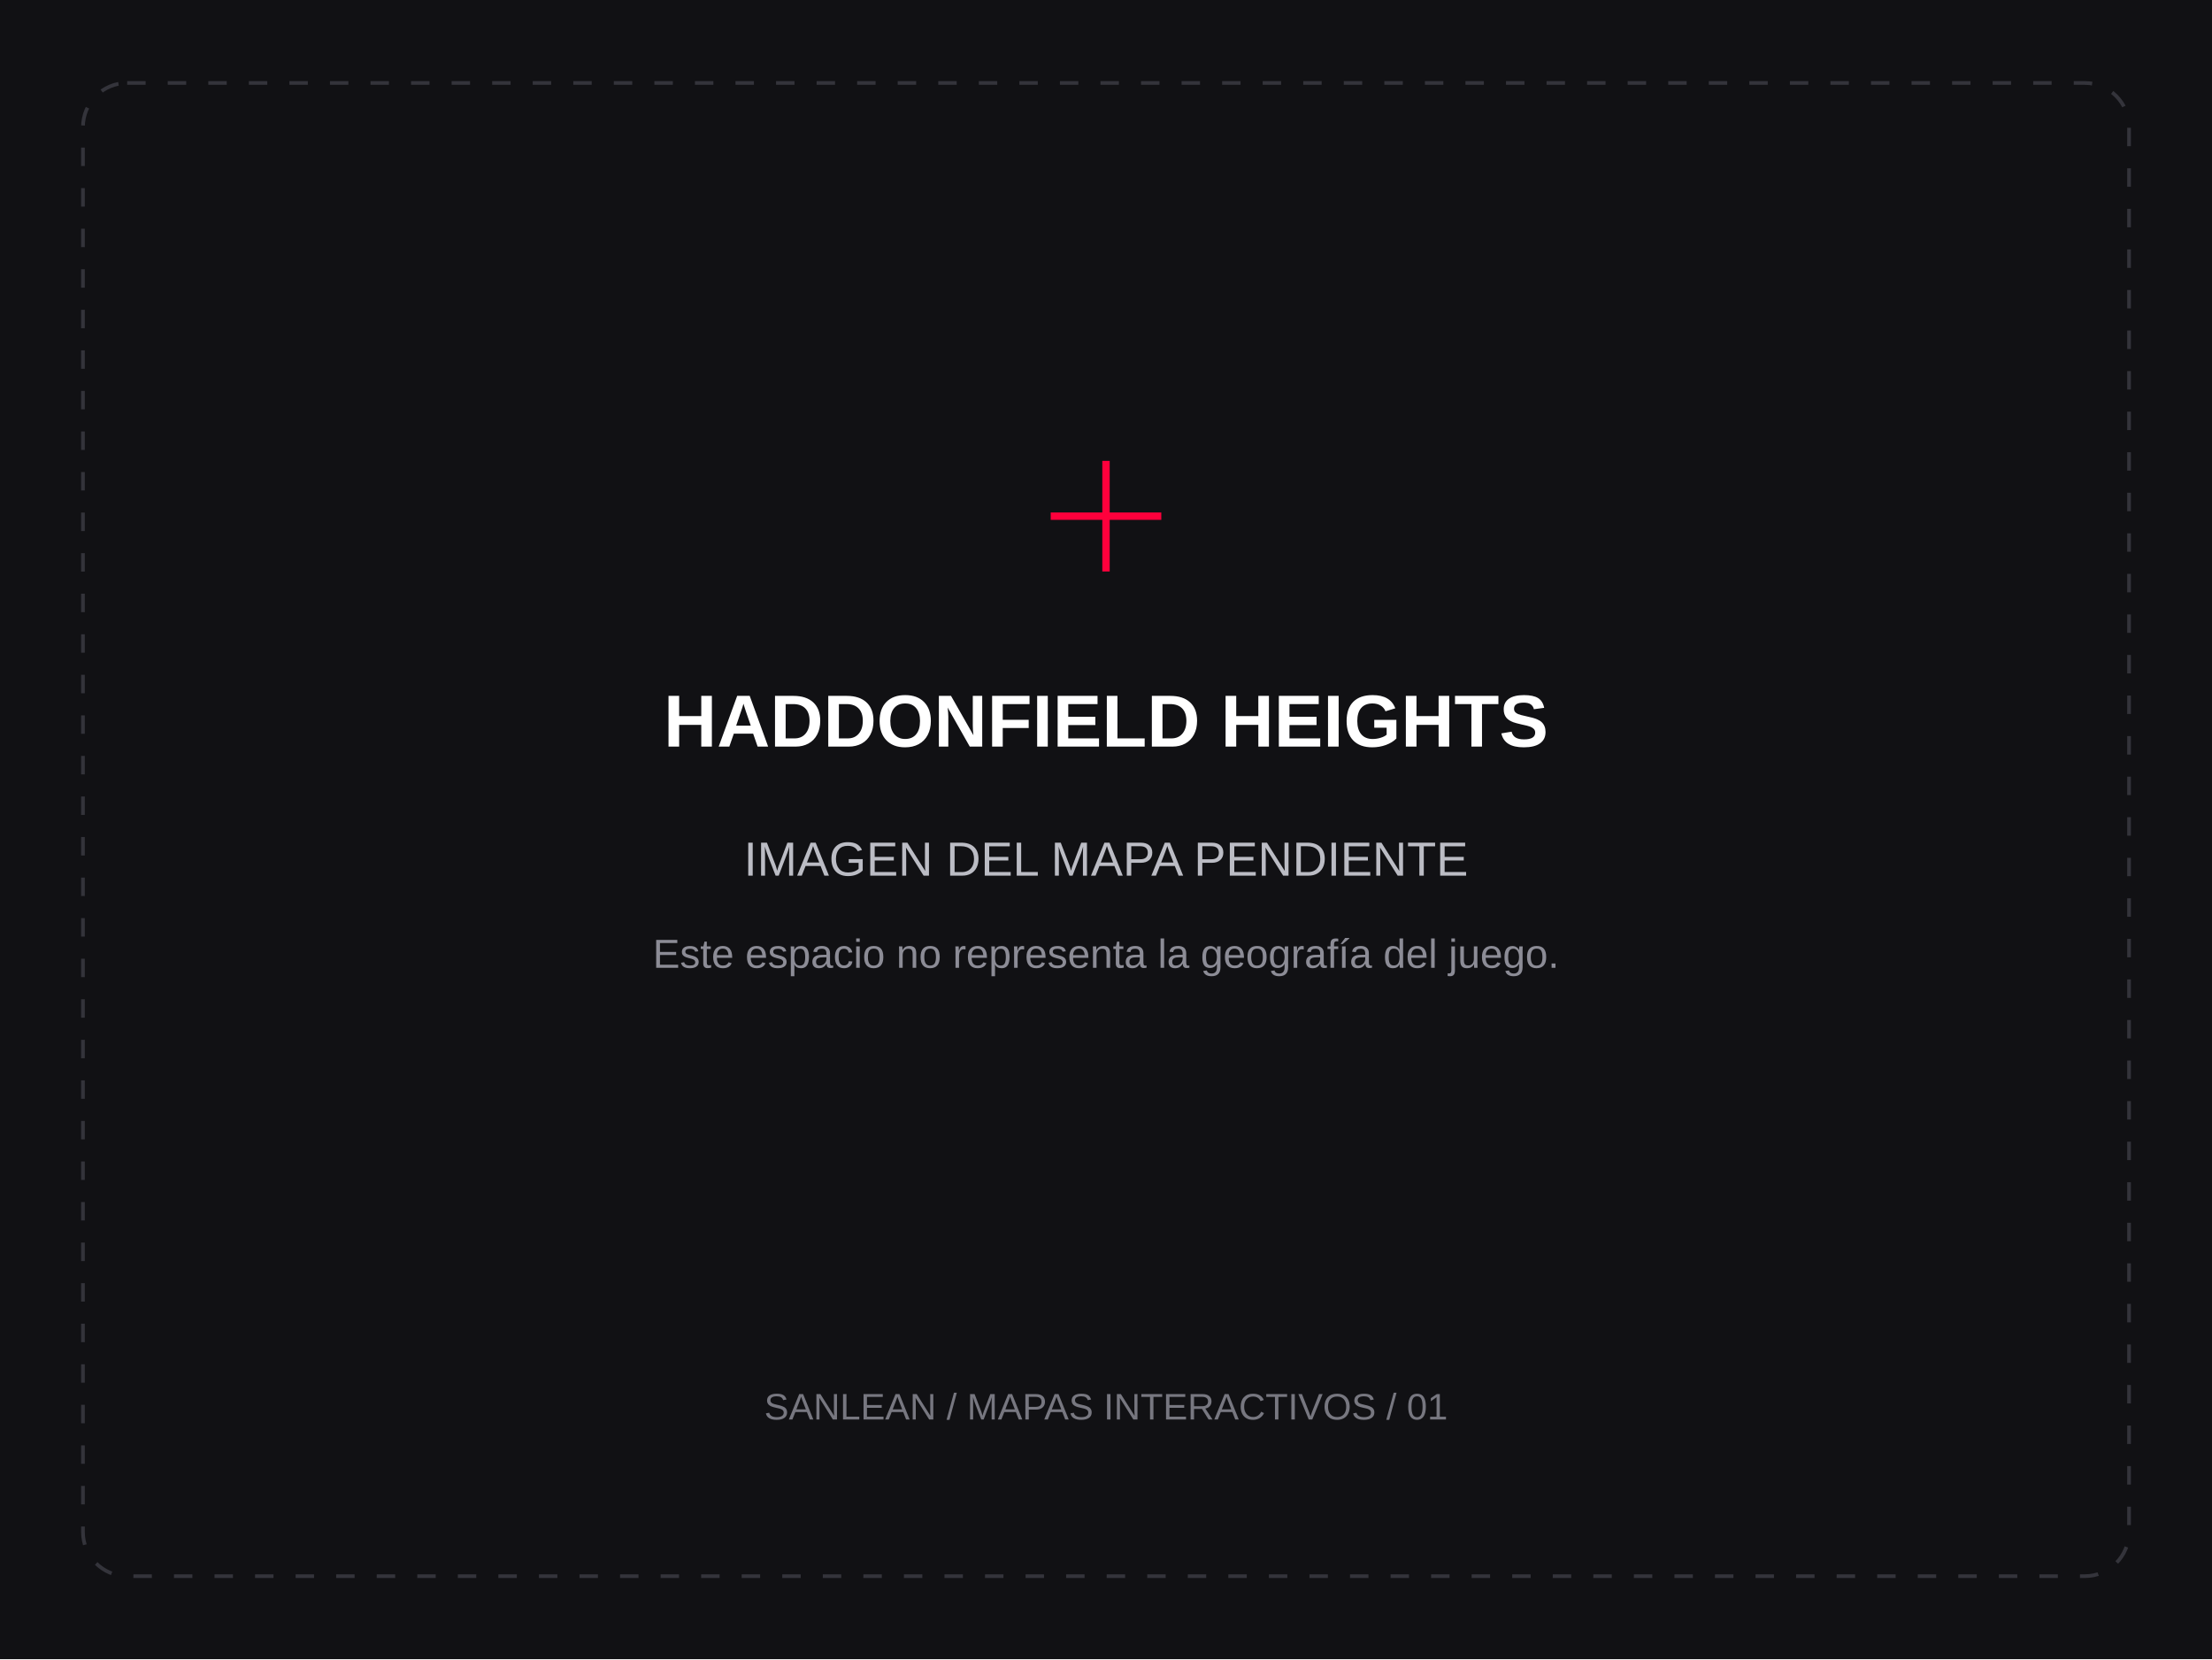
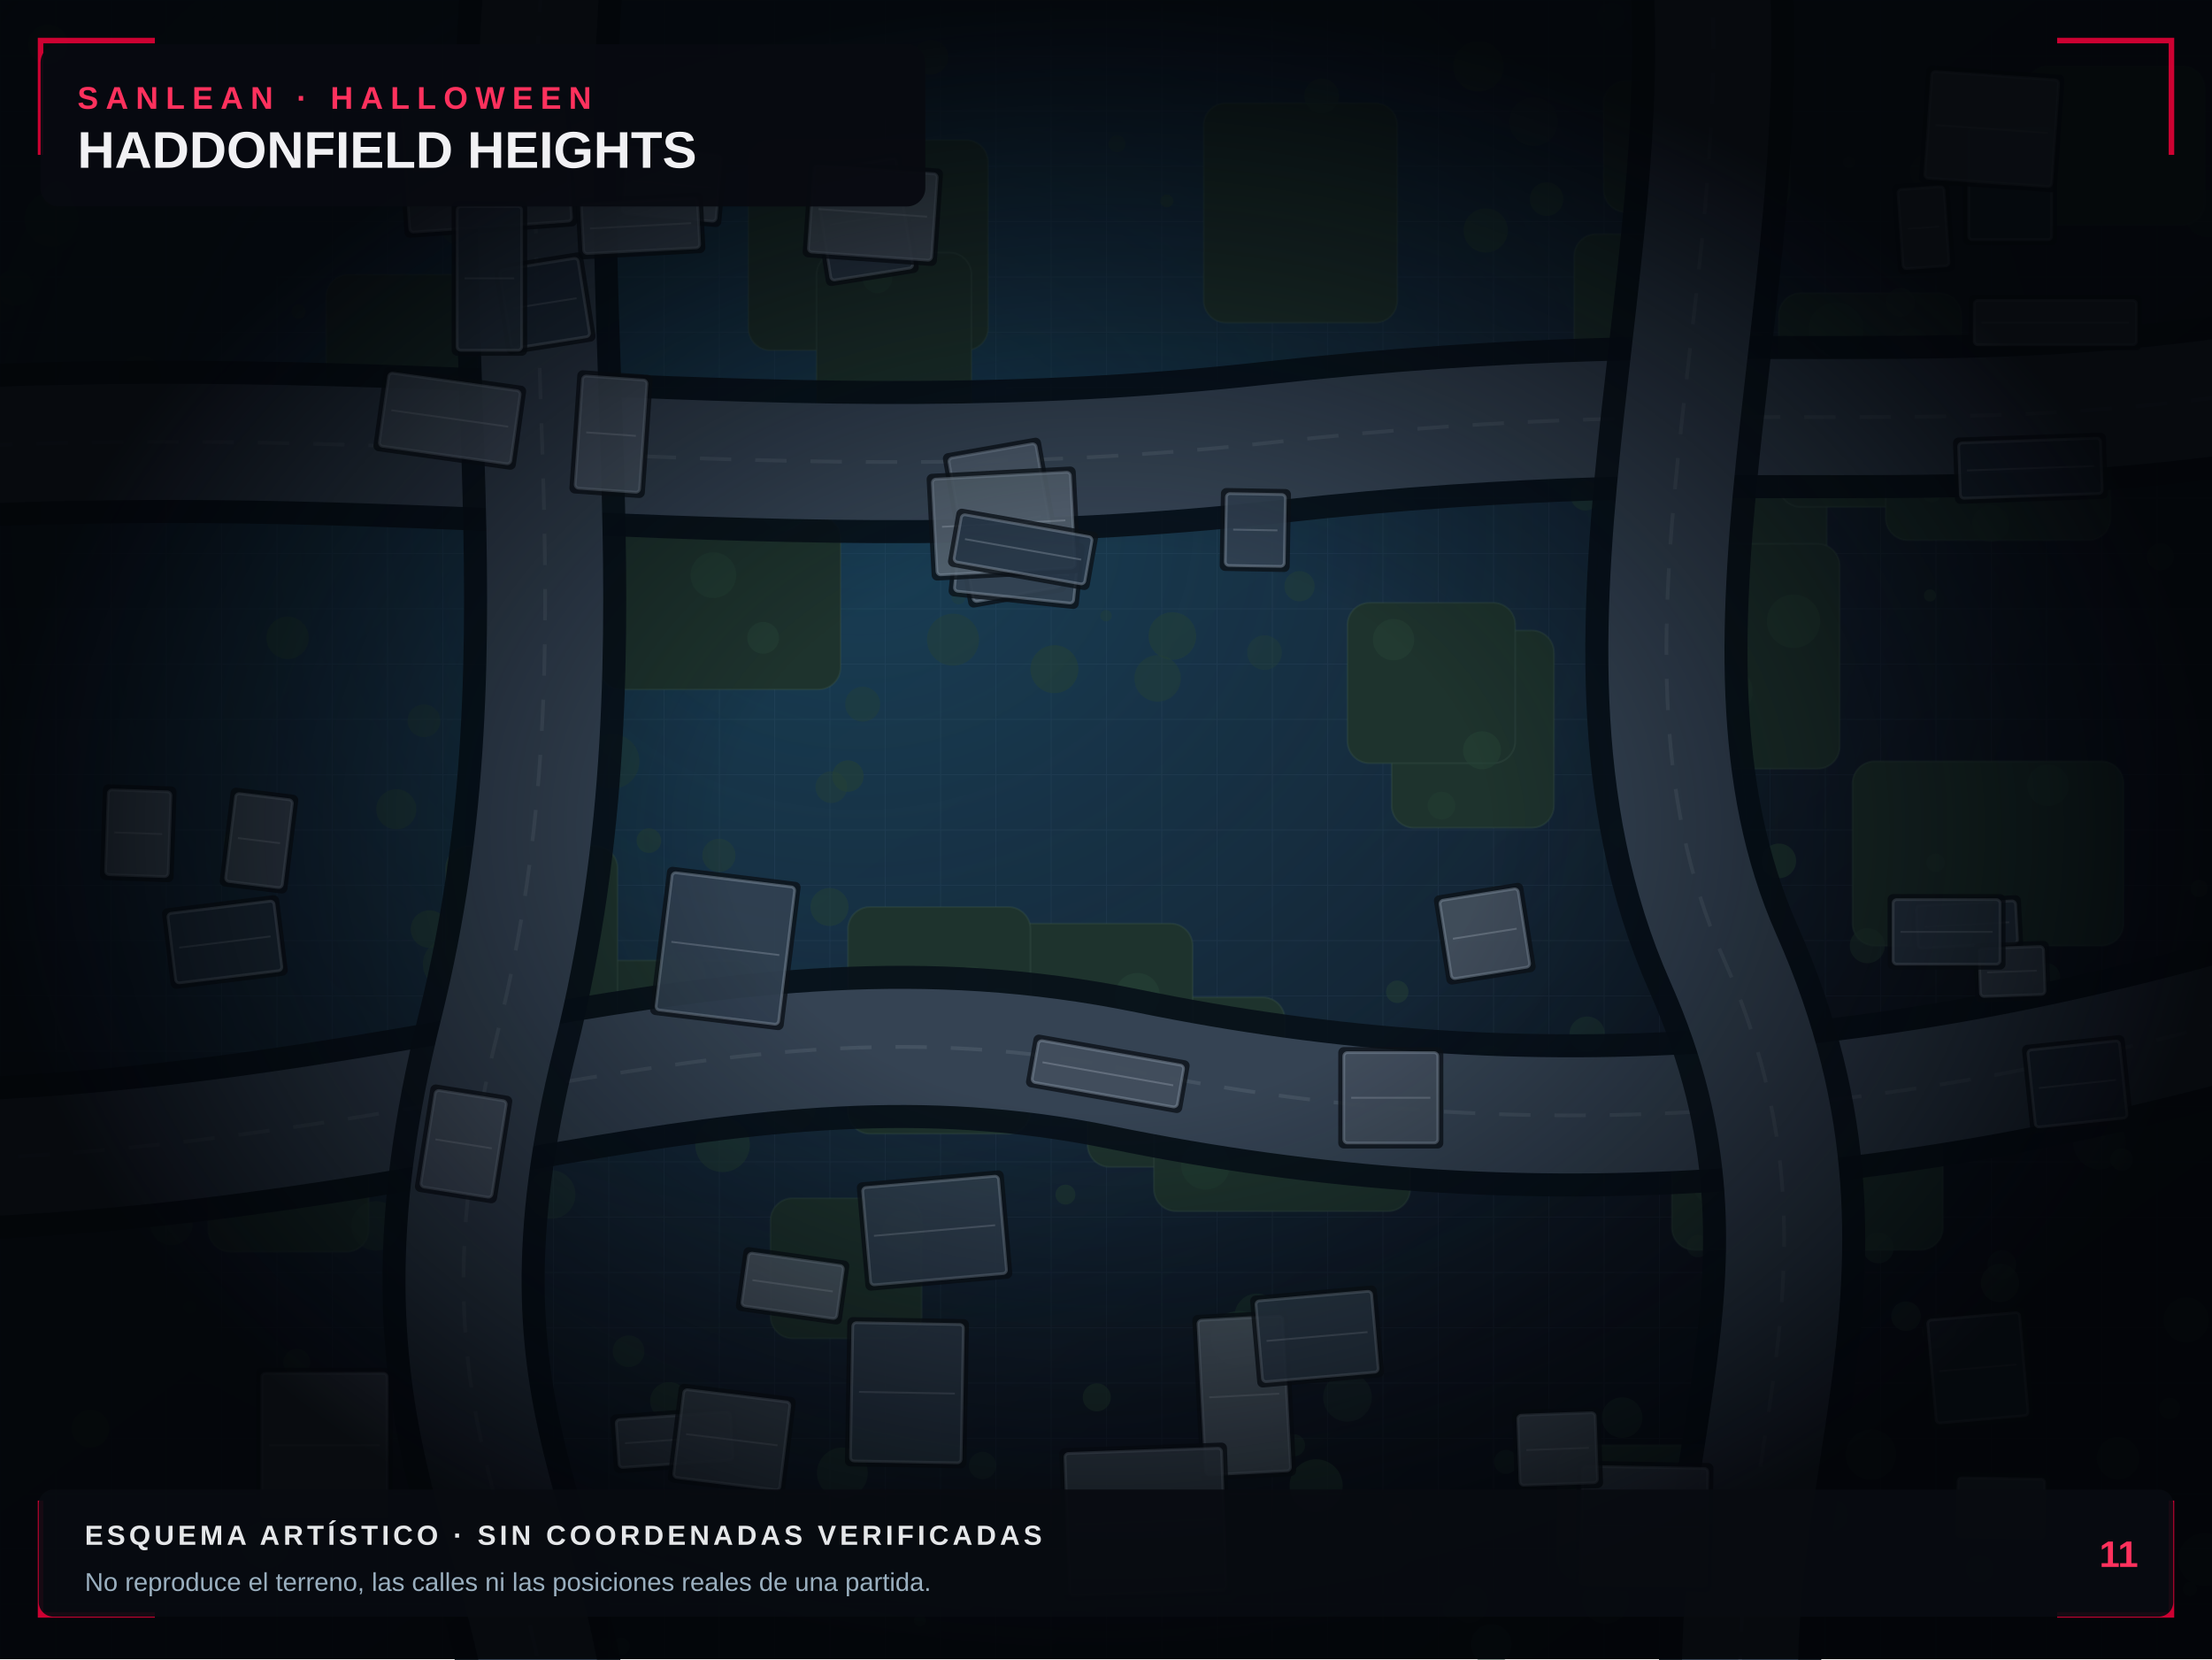
- <svg xmlns="http://www.w3.org/2000/svg" width="1200" height="900" viewBox="0 0 1200 900" role="img" aria-label="Haddonfield Heights: imagen de mapa pendiente">
-   <rect width="1200" height="900" fill="#111114" />
-   <rect x="45" y="45" width="1110" height="810" rx="24" fill="none" stroke="#34343b" stroke-width="2" stroke-dasharray="10 12" />
-   <path d="M570 280h60m-30-30v60" stroke="#ff003c" stroke-width="4" />
-   <text x="600" y="405" text-anchor="middle" fill="#fff" font-family="Arial,sans-serif" font-size="40" font-weight="700">HADDONFIELD HEIGHTS</text>
-   <text x="600" y="475" text-anchor="middle" fill="#bbbcc4" font-family="Arial,sans-serif" font-size="26">IMAGEN DEL MAPA PENDIENTE</text>
-   <text x="600" y="525" text-anchor="middle" fill="#8c8c96" font-family="Arial,sans-serif" font-size="22">Este espacio no representa la geografía del juego.</text>
-   <text x="600" y="770" text-anchor="middle" fill="#777780" font-family="Arial,sans-serif" font-size="20">SANLEAN / MAPAS INTERACTIVOS / 01</text>
+ <svg xmlns="http://www.w3.org/2000/svg" width="1200" height="900" viewBox="0 0 1200 900" role="img" aria-label="HADDONFIELD HEIGHTS: interpretación visual no geográfica, realizada por SanLean">
+   <defs>
+     <linearGradient id="night" x1="0" y1="0" x2="1" y2="1">
+       <stop stop-color="#101e2c" />
+       <stop offset=".55" stop-color="#121b28" />
+       <stop offset="1" stop-color="#070b13" />
+     </linearGradient>
+     <radialGradient id="glow">
+       <stop stop-color="#236c90" stop-opacity=".42" />
+       <stop offset="1" stop-color="#236c90" stop-opacity="0" />
+     </radialGradient>
+     <radialGradient id="vignette">
+       <stop offset=".34" stop-color="#01050a" stop-opacity="0" />
+       <stop offset="1" stop-color="#020408" stop-opacity=".91" />
+     </radialGradient>
+     <pattern id="lines" width="30" height="30" patternUnits="userSpaceOnUse">
+       <path d="M30 0H0V30" fill="none" stroke="#87a6ce" stroke-opacity=".065" stroke-width="1" />
+     </pattern>
+     <pattern id="crops" width="20" height="20" patternUnits="userSpaceOnUse">
+       <path d="M5 0V20M12 0V20" stroke="#7f875d" stroke-opacity=".28" stroke-width="2" />
+     </pattern>
+   </defs>
+   <rect width="1200" height="900" fill="url(#night)" />
+   <ellipse cx="467" cy="282" rx="650" ry="570" fill="url(#glow)" />
+   <rect width="1200" height="900" fill="url(#lines)" />
+   <rect x="406" y="76" width="130" height="114" rx="12" fill="#1e332d" stroke="#385149" stroke-opacity=".35" />
+   <rect x="113" y="603" width="87" height="76" rx="12" fill="#1e332d" stroke="#385149" stroke-opacity=".35" />
+   <rect x="886" y="236" width="105" height="85" rx="12" fill="#1e332d" stroke="#385149" stroke-opacity=".35" />
+   <rect x="590" y="541" width="107" height="92" rx="12" fill="#1e332d" stroke="#385149" stroke-opacity=".35" />
+   <rect x="755" y="342" width="88" height="107" rx="12" fill="#1e332d" stroke="#385149" stroke-opacity=".35" />
+   <rect x="870" y="44" width="101" height="71" rx="12" fill="#1e332d" stroke="#385149" stroke-opacity=".35" />
+   <rect x="653" y="56" width="105" height="119" rx="12" fill="#1e332d" stroke="#385149" stroke-opacity=".35" />
+   <rect x="907" y="612" width="147" height="66" rx="12" fill="#1e332d" stroke="#385149" stroke-opacity=".35" />
+   <rect x="418" y="650" width="82" height="76" rx="12" fill="#1e332d" stroke="#385149" stroke-opacity=".35" />
+   <rect x="965" y="159" width="99" height="116" rx="12" fill="#1e332d" stroke="#385149" stroke-opacity=".35" />
+   <rect x="845" y="784" width="130" height="73" rx="12" fill="#1e332d" stroke="#385149" stroke-opacity=".35" />
+   <rect x="528" y="501" width="119" height="88" rx="12" fill="#1e332d" stroke="#385149" stroke-opacity=".35" />
+   <rect x="299" y="521" width="111" height="66" rx="12" fill="#1e332d" stroke="#385149" stroke-opacity=".35" />
+   <rect x="854" y="127" width="82" height="105" rx="12" fill="#1e332d" stroke="#385149" stroke-opacity=".35" />
+   <rect x="460" y="492" width="99" height="123" rx="12" fill="#1e332d" stroke="#385149" stroke-opacity=".35" />
+   <rect x="177" y="149" width="82" height="94" rx="12" fill="#1e332d" stroke="#385149" stroke-opacity=".35" />
+   <rect x="325" y="280" width="131" height="94" rx="12" fill="#1e332d" stroke="#385149" stroke-opacity=".35" />
+   <rect x="242" y="459" width="93" height="101" rx="12" fill="#1e332d" stroke="#385149" stroke-opacity=".35" />
+   <rect x="443" y="137" width="84" height="105" rx="12" fill="#1e332d" stroke="#385149" stroke-opacity=".35" />
+   <rect x="1099" y="36" width="97" height="86" rx="12" fill="#1e332d" stroke="#385149" stroke-opacity=".35" />
+   <rect x="896" y="295" width="102" height="122" rx="12" fill="#1e332d" stroke="#385149" stroke-opacity=".35" />
+   <rect x="626" y="591" width="139" height="66" rx="12" fill="#1e332d" stroke="#385149" stroke-opacity=".35" />
+   <rect x="731" y="327" width="91" height="87" rx="12" fill="#1e332d" stroke="#385149" stroke-opacity=".35" />
+   <rect x="1005" y="413" width="147" height="100" rx="12" fill="#1e332d" stroke="#385149" stroke-opacity=".35" />
+   <rect x="1023" y="202" width="122" height="91" rx="12" fill="#1e332d" stroke="#385149" stroke-opacity=".35" />
+   <circle cx="131" cy="615" r="6.9" fill="#244034" opacity="0.40" />
+   <circle cx="627" cy="599" r="8.7" fill="#244034" opacity="0.53" />
+   <circle cx="1084" cy="565" r="9.6" fill="#244034" opacity="0.35" />
+   <circle cx="930" cy="642" r="11.8" fill="#244034" opacity="0.38" />
+   <circle cx="520" cy="324" r="3.8" fill="#244034" opacity="0.32" />
+   <circle cx="72" cy="83" r="10.0" fill="#244034" opacity="0.63" />
+   <circle cx="517" cy="347" r="14.1" fill="#244034" opacity="0.46" />
+   <circle cx="1086" cy="686" r="7.8" fill="#244034" opacity="0.37" />
+   <circle cx="782" cy="437" r="7.5" fill="#244034" opacity="0.37" />
+   <circle cx="390" cy="464" r="9.0" fill="#244034" opacity="0.46" />
+   <circle cx="758" cy="538" r="6.1" fill="#244034" opacity="0.49" />
+   <circle cx="593" cy="574" r="11.1" fill="#244034" opacity="0.56" />
+   <circle cx="921" cy="676" r="6.0" fill="#244034" opacity="0.35" />
+   <circle cx="861" cy="561" r="9.6" fill="#244034" opacity="0.42" />
+   <circle cx="832" cy="66" r="13.2" fill="#244034" opacity="0.37" />
+   <circle cx="871" cy="868" r="12.7" fill="#244034" opacity="0.35" />
+   <circle cx="1177" cy="764" r="5.7" fill="#244034" opacity="0.46" />
+   <circle cx="337" cy="893" r="4.6" fill="#244034" opacity="0.49" />
+   <circle cx="181" cy="588" r="13.7" fill="#244034" opacity="0.52" />
+   <circle cx="103" cy="709" r="3.7" fill="#244034" opacity="0.32" />
+   <circle cx="1193" cy="482" r="4.7" fill="#244034" opacity="0.46" />
+   <circle cx="24" cy="137" r="9.6" fill="#244034" opacity="0.37" />
+   <circle cx="244" cy="246" r="7.0" fill="#244034" opacity="0.37" />
+   <circle cx="808" cy="576" r="8.8" fill="#244034" opacity="0.38" />
+   <circle cx="392" cy="621" r="14.8" fill="#244034" opacity="0.57" />
+   <circle cx="248" cy="587" r="12.9" fill="#244034" opacity="0.39" />
+   <circle cx="26" cy="24" r="10.8" fill="#244034" opacity="0.52" />
+   <circle cx="617" cy="540" r="12.2" fill="#244034" opacity="0.63" />
+   <circle cx="756" cy="347" r="11.2" fill="#244034" opacity="0.58" />
+   <circle cx="839" cy="108" r="9.1" fill="#244034" opacity="0.64" />
+   <circle cx="76" cy="204" r="11.3" fill="#244034" opacity="0.62" />
+   <circle cx="1047" cy="323" r="3.3" fill="#244034" opacity="0.55" />
+   <circle cx="1196" cy="846" r="14.3" fill="#244034" opacity="0.47" />
+   <circle cx="298" cy="290" r="8.8" fill="#244034" opacity="0.54" />
+   <circle cx="460" cy="421" r="8.5" fill="#244034" opacity="0.57" />
+   <circle cx="680" cy="251" r="10.5" fill="#244034" opacity="0.54" />
+   <circle cx="328" cy="892" r="3.4" fill="#244034" opacity="0.51" />
+   <circle cx="978" cy="210" r="12.6" fill="#244034" opacity="0.35" />
+   <circle cx="1139" cy="620" r="14.3" fill="#244034" opacity="0.34" />
+   <circle cx="332" cy="413" r="14.9" fill="#244034" opacity="0.41" />
+   <circle cx="450" cy="492" r="10.3" fill="#244034" opacity="0.50" />
+   <circle cx="1055" cy="83" r="8.6" fill="#244034" opacity="0.66" />
+   <circle cx="1143" cy="214" r="14.2" fill="#244034" opacity="0.51" />
+   <circle cx="1034" cy="714" r="8.0" fill="#244034" opacity="0.60" />
+   <circle cx="717" cy="52" r="9.4" fill="#244034" opacity="0.60" />
+   <circle cx="905" cy="419" r="6.2" fill="#244034" opacity="0.60" />
+   <circle cx="144" cy="838" r="12.7" fill="#244034" opacity="0.46" />
+   <circle cx="802" cy="36" r="13.7" fill="#244034" opacity="0.65" />
+   <circle cx="1111" cy="426" r="11.3" fill="#244034" opacity="0.53" />
+   <circle cx="1080" cy="284" r="10.0" fill="#244034" opacity="0.37" />
+   <circle cx="31" cy="106" r="7.6" fill="#244034" opacity="0.54" />
+   <circle cx="1015" cy="789" r="13.6" fill="#244034" opacity="0.46" />
+   <circle cx="425" cy="276" r="12.2" fill="#244034" opacity="0.42" />
+   <circle cx="279" cy="50" r="5.3" fill="#244034" opacity="0.43" />
+   <circle cx="490" cy="668" r="11.3" fill="#244034" opacity="0.61" />
+   <circle cx="788" cy="873" r="5.2" fill="#244034" opacity="0.42" />
+   <circle cx="230" cy="628" r="4.1" fill="#244034" opacity="0.32" />
+   <circle cx="528" cy="554" r="4.1" fill="#244034" opacity="0.66" />
+   <circle cx="572" cy="363" r="13.0" fill="#244034" opacity="0.55" />
+   <circle cx="951" cy="27" r="11.5" fill="#244034" opacity="0.62" />
+   <circle cx="451" cy="427" r="8.6" fill="#244034" opacity="0.41" />
+   <circle cx="352" cy="456" r="6.7" fill="#244034" opacity="0.55" />
+   <circle cx="273" cy="381" r="11.9" fill="#244034" opacity="0.47" />
+   <circle cx="817" cy="793" r="6.5" fill="#244034" opacity="0.34" />
+   <circle cx="948" cy="194" r="14.2" fill="#244034" opacity="0.51" />
+   <circle cx="1149" cy="791" r="11.5" fill="#244034" opacity="0.42" />
+   <circle cx="907" cy="813" r="3.3" fill="#244034" opacity="0.52" />
+   <circle cx="965" cy="467" r="9.4" fill="#244034" opacity="0.65" />
+   <circle cx="685" cy="281" r="10.4" fill="#244034" opacity="0.57" />
+   <circle cx="370" cy="529" r="12.8" fill="#244034" opacity="0.59" />
+   <circle cx="682" cy="714" r="12.3" fill="#244034" opacity="0.45" />
+   <circle cx="8" cy="156" r="10.0" fill="#244034" opacity="0.49" />
+   <circle cx="505" cy="31" r="9.4" fill="#244034" opacity="0.60" />
+   <circle cx="286" cy="231" r="10.3" fill="#244034" opacity="0.54" />
+   <circle cx="1074" cy="851" r="7.5" fill="#244034" opacity="0.45" />
+   <circle cx="973" cy="337" r="14.5" fill="#244034" opacity="0.61" />
+   <circle cx="1110" cy="530" r="7.6" fill="#244034" opacity="0.43" />
+   <circle cx="1172" cy="302" r="7.3" fill="#244034" opacity="0.49" />
+   <circle cx="1" cy="168" r="6.8" fill="#244034" opacity="0.33" />
+   <circle cx="874" cy="9" r="7.5" fill="#244034" opacity="0.39" />
+   <circle cx="1031" cy="164" r="7.8" fill="#244034" opacity="0.66" />
+   <circle cx="476" cy="151" r="8.0" fill="#244034" opacity="0.54" />
+   <circle cx="600" cy="334" r="3.1" fill="#244034" opacity="0.40" />
+   <circle cx="686" cy="354" r="9.4" fill="#244034" opacity="0.36" />
+   <circle cx="606" cy="78" r="4.6" fill="#244034" opacity="0.41" />
+   <circle cx="393" cy="46" r="3.5" fill="#244034" opacity="0.52" />
+   <circle cx="804" cy="407" r="10.3" fill="#244034" opacity="0.61" />
+   <circle cx="921" cy="289" r="14.3" fill="#244034" opacity="0.39" />
+   <circle cx="1151" cy="629" r="6.1" fill="#244034" opacity="0.63" />
+   <circle cx="1048" cy="267" r="5.4" fill="#244034" opacity="0.55" />
+   <circle cx="911" cy="484" r="12.4" fill="#244034" opacity="0.45" />
+   <circle cx="806" cy="125" r="12.0" fill="#244034" opacity="0.56" />
+   <circle cx="543" cy="544" r="8.2" fill="#244034" opacity="0.49" />
+   <circle cx="860" cy="269" r="7.9" fill="#244034" opacity="0.53" />
+   <circle cx="364" cy="861" r="10.0" fill="#244034" opacity="0.48" />
+   <circle cx="1052" cy="722" r="9.2" fill="#244034" opacity="0.64" />
+   <circle cx="785" cy="577" r="3.5" fill="#244034" opacity="0.33" />
+   <circle cx="527" cy="533" r="8.9" fill="#244034" opacity="0.33" />
+   <circle cx="523" cy="288" r="5.6" fill="#244034" opacity="0.44" />
+   <circle cx="633" cy="845" r="3.9" fill="#244034" opacity="0.65" />
+   <circle cx="1188" cy="862" r="3.8" fill="#244034" opacity="0.49" />
+   <circle cx="994" cy="822" r="8.6" fill="#244034" opacity="0.36" />
+   <circle cx="243" cy="523" r="13.6" fill="#244034" opacity="0.53" />
+   <circle cx="760" cy="822" r="6.4" fill="#244034" opacity="0.38" />
+   <circle cx="1143" cy="74" r="13.5" fill="#244034" opacity="0.47" />
+   <circle cx="231" cy="241" r="6.4" fill="#244034" opacity="0.65" />
+   <circle cx="1046" cy="93" r="9.8" fill="#244034" opacity="0.54" />
+   <circle cx="457" cy="799" r="13.8" fill="#244034" opacity="0.55" />
+   <circle cx="499" cy="879" r="3.2" fill="#244034" opacity="0.49" />
+   <circle cx="809" cy="892" r="11.1" fill="#244034" opacity="0.48" />
+   <circle cx="299" cy="648" r="13.2" fill="#244034" opacity="0.40" />
+   <circle cx="533" cy="795" r="7.4" fill="#244034" opacity="0.34" />
+   <circle cx="1133" cy="98" r="4.0" fill="#244034" opacity="0.64" />
+   <circle cx="672" cy="726" r="14.9" fill="#244034" opacity="0.51" />
+   <circle cx="1186" cy="716" r="12.2" fill="#244034" opacity="0.34" />
+   <circle cx="363" cy="760" r="10.3" fill="#244034" opacity="0.63" />
+   <circle cx="130" cy="456" r="8.6" fill="#244034" opacity="0.42" />
+   <circle cx="714" cy="806" r="14.4" fill="#244034" opacity="0.66" />
+   <circle cx="1085" cy="259" r="9.5" fill="#244034" opacity="0.44" />
+   <circle cx="654" cy="632" r="13.3" fill="#244034" opacity="0.40" />
+   <circle cx="955" cy="743" r="5.5" fill="#244034" opacity="0.62" />
+   <circle cx="354" cy="858" r="9.2" fill="#244034" opacity="0.59" />
+   <circle cx="341" cy="733" r="8.6" fill="#244034" opacity="0.45" />
+   <circle cx="230" cy="391" r="8.9" fill="#244034" opacity="0.39" />
+   <circle cx="628" cy="368" r="12.6" fill="#244034" opacity="0.44" />
+   <circle cx="312" cy="230" r="10.9" fill="#244034" opacity="0.61" />
+   <circle cx="245" cy="641" r="11.3" fill="#244034" opacity="0.36" />
+   <circle cx="1198" cy="116" r="12.7" fill="#244034" opacity="0.53" />
+   <circle cx="902" cy="316" r="14.8" fill="#244034" opacity="0.42" />
+   <circle cx="578" cy="648" r="5.4" fill="#244034" opacity="0.50" />
+   <circle cx="1003" cy="88" r="3.3" fill="#244034" opacity="0.55" />
+   <circle cx="931" cy="43" r="13.0" fill="#244034" opacity="0.49" />
+   <circle cx="233" cy="504" r="10.2" fill="#244034" opacity="0.59" />
+   <circle cx="797" cy="870" r="10.3" fill="#244034" opacity="0.36" />
+   <circle cx="918" cy="842" r="12.1" fill="#244034" opacity="0.63" />
+   <circle cx="835" cy="619" r="5.3" fill="#244034" opacity="0.53" />
+   <circle cx="161" cy="739" r="7.3" fill="#244034" opacity="0.62" />
+   <circle cx="636" cy="345" r="12.9" fill="#244034" opacity="0.50" />
+   <circle cx="358" cy="85" r="8.8" fill="#244034" opacity="0.34" />
+   <circle cx="731" cy="758" r="13.2" fill="#244034" opacity="0.34" />
+   <circle cx="880" cy="769" r="11.0" fill="#244034" opacity="0.42" />
+   <circle cx="162" cy="169" r="3.9" fill="#244034" opacity="0.58" />
+   <circle cx="937" cy="375" r="13.8" fill="#244034" opacity="0.38" />
+   <circle cx="428" cy="600" r="14.6" fill="#244034" opacity="0.63" />
+   <circle cx="414" cy="346" r="8.6" fill="#244034" opacity="0.63" />
+   <circle cx="215" cy="439" r="10.9" fill="#244034" opacity="0.48" />
+   <circle cx="1085" cy="696" r="10.4" fill="#244034" opacity="0.60" />
+   <circle cx="93" cy="664" r="11.5" fill="#244034" opacity="0.53" />
+   <circle cx="996" cy="179" r="15.0" fill="#244034" opacity="0.43" />
+   <circle cx="387" cy="312" r="12.4" fill="#244034" opacity="0.53" />
+   <circle cx="28" cy="119" r="14.7" fill="#244034" opacity="0.50" />
+   <circle cx="633" cy="109" r="3.5" fill="#244034" opacity="0.55" />
+   <circle cx="1037" cy="189" r="10.9" fill="#244034" opacity="0.45" />
+   <circle cx="595" cy="758" r="7.6" fill="#244034" opacity="0.63" />
+   <circle cx="559" cy="554" r="13.4" fill="#244034" opacity="0.45" />
+   <circle cx="468" cy="382" r="9.5" fill="#244034" opacity="0.39" />
+   <circle cx="304" cy="466" r="12.5" fill="#244034" opacity="0.60" />
+   <circle cx="252" cy="120" r="14.0" fill="#244034" opacity="0.48" />
+   <circle cx="1013" cy="513" r="9.5" fill="#244034" opacity="0.55" />
+   <circle cx="702" cy="784" r="6.0" fill="#244034" opacity="0.47" />
+   <circle cx="296" cy="429" r="8.9" fill="#244034" opacity="0.61" />
+   <circle cx="1050" cy="468" r="5.0" fill="#244034" opacity="0.41" />
+   <circle cx="445" cy="559" r="7.9" fill="#244034" opacity="0.42" />
+   <circle cx="705" cy="318" r="8.2" fill="#244034" opacity="0.44" />
+   <circle cx="1019" cy="677" r="8.3" fill="#244034" opacity="0.50" />
+   <circle cx="127" cy="455" r="4.1" fill="#244034" opacity="0.62" />
+   <circle cx="204" cy="665" r="13.4" fill="#244034" opacity="0.49" />
+   <circle cx="880" cy="452" r="7.9" fill="#244034" opacity="0.36" />
+   <circle cx="156" cy="346" r="11.5" fill="#244034" opacity="0.51" />
+   <circle cx="49" cy="775" r="10.3" fill="#244034" opacity="0.62" />
+   <path d="M-70 245 C220 225 420 270 690 240 S1050 245 1270 205" fill="none" stroke="#071018" stroke-width="88" opacity=".9" stroke-linecap="round" />
+   <path d="M-70 245 C220 225 420 270 690 240 S1050 245 1270 205" fill="none" stroke="#354353" stroke-width="63" stroke-linecap="round" />
+   <path d="M-70 245 C220 225 420 270 690 240 S1050 245 1270 205" fill="none" stroke="#aeb9c5" stroke-opacity=".13" stroke-width="2" stroke-dasharray="17 13" />
+   <path d="M-80 630 C230 630 390 535 610 580 S1040 610 1290 530" fill="none" stroke="#071018" stroke-width="88" opacity=".9" stroke-linecap="round" />
+   <path d="M-80 630 C230 630 390 535 610 580 S1040 610 1290 530" fill="none" stroke="#354353" stroke-width="63" stroke-linecap="round" />
+   <path d="M-80 630 C230 630 390 535 610 580 S1040 610 1290 530" fill="none" stroke="#aeb9c5" stroke-opacity=".13" stroke-width="2" stroke-dasharray="17 13" />
+   <path d="M300 -70 C270 160 325 340 270 560 S300 830 300 980" fill="none" stroke="#071018" stroke-width="88" opacity=".9" stroke-linecap="round" />
+   <path d="M300 -70 C270 160 325 340 270 560 S300 830 300 980" fill="none" stroke="#354353" stroke-width="63" stroke-linecap="round" />
+   <path d="M300 -70 C270 160 325 340 270 560 S300 830 300 980" fill="none" stroke="#aeb9c5" stroke-opacity=".13" stroke-width="2" stroke-dasharray="17 13" />
+   <path d="M920 -80 C960 120 855 340 935 520 S920 810 950 980" fill="none" stroke="#071018" stroke-width="88" opacity=".9" stroke-linecap="round" />
+   <path d="M920 -80 C960 120 855 340 935 520 S920 810 950 980" fill="none" stroke="#354353" stroke-width="63" stroke-linecap="round" />
+   <path d="M920 -80 C960 120 855 340 935 520 S920 810 950 980" fill="none" stroke="#aeb9c5" stroke-opacity=".13" stroke-width="2" stroke-dasharray="17 13" />
+   <g transform="rotate(1 681 287.5)">
+     <rect x="662" y="265" width="38" height="45" rx="3" fill="#0b1118" opacity=".8" />
+     <rect x="665" y="268" width="32" height="39" rx="2" fill="#405568" opacity=".65" stroke="#b2c4d8" stroke-opacity=".55" stroke-width="1.5" />
+     <path d="M669 287.5H693" stroke="#d5dfed" stroke-opacity=".22" />
+   </g>
+   <g transform="rotate(1 492 755.5)">
+     <rect x="459" y="715" width="66" height="81" rx="3" fill="#0b1118" opacity=".8" />
+     <rect x="462" y="718" width="60" height="75" rx="2" fill="#405568" opacity=".65" stroke="#b2c4d8" stroke-opacity=".55" stroke-width="1.5" />
+     <path d="M466 755.5H518" stroke="#d5dfed" stroke-opacity=".22" />
+   </g>
+   <g transform="rotate(0 754.5 595.5)">
+     <rect x="726" y="568" width="57" height="55" rx="3" fill="#0b1118" opacity=".8" />
+     <rect x="729" y="571" width="51" height="49" rx="2" fill="#596979" opacity=".65" stroke="#b2c4d8" stroke-opacity=".55" stroke-width="1.5" />
+     <path d="M733 595.5H776" stroke="#d5dfed" stroke-opacity=".22" />
+   </g>
+   <g transform="rotate(-4 1043.5 123.5)">
+     <rect x="1028" y="99" width="31" height="49" rx="3" fill="#0b1118" opacity=".8" />
+     <rect x="1031" y="102" width="25" height="43" rx="2" fill="#596979" opacity=".65" stroke="#b2c4d8" stroke-opacity=".55" stroke-width="1.5" />
+     <path d="M1035 123.5H1052" stroke="#d5dfed" stroke-opacity=".22" />
+   </g>
+   <g transform="rotate(-9 295.5 164.5)">
+     <rect x="271" y="140" width="49" height="49" rx="3" fill="#0b1118" opacity=".8" />
+     <rect x="274" y="143" width="43" height="43" rx="2" fill="#304459" opacity=".65" stroke="#b2c4d8" stroke-opacity=".55" stroke-width="1.5" />
+     <path d="M278 164.5H313" stroke="#d5dfed" stroke-opacity=".22" />
+   </g>
+   <g transform="rotate(1 892 828)">
+     <rect x="855" y="793" width="74" height="70" rx="3" fill="#0b1118" opacity=".8" />
+     <rect x="858" y="796" width="68" height="64" rx="2" fill="#68798c" opacity=".65" stroke="#b2c4d8" stroke-opacity=".55" stroke-width="1.5" />
+     <path d="M862 828H922" stroke="#d5dfed" stroke-opacity=".22" />
+   </g>
+   <g transform="rotate(-3 1067 501.5)">
+     <rect x="1037" y="487" width="60" height="29" rx="3" fill="#0b1118" opacity=".8" />
+     <rect x="1040" y="490" width="54" height="23" rx="2" fill="#405568" opacity=".65" stroke="#b2c4d8" stroke-opacity=".55" stroke-width="1.5" />
+     <path d="M1044 501.5H1090" stroke="#d5dfed" stroke-opacity=".22" />
+   </g>
+   <g transform="rotate(-2 1101.5 254)">
+     <rect x="1060" y="236" width="83" height="36" rx="3" fill="#0b1118" opacity=".8" />
+     <rect x="1063" y="239" width="77" height="30" rx="2" fill="#304459" opacity=".65" stroke="#b2c4d8" stroke-opacity=".55" stroke-width="1.5" />
+     <path d="M1067 254H1136" stroke="#d5dfed" stroke-opacity=".22" />
+   </g>
+   <g transform="rotate(-5 1073 742)">
+     <rect x="1045" y="711" width="56" height="62" rx="3" fill="#0b1118" opacity=".8" />
+     <rect x="1048" y="714" width="50" height="56" rx="2" fill="#304459" opacity=".65" stroke="#b2c4d8" stroke-opacity=".55" stroke-width="1.5" />
+     <path d="M1052 742H1094" stroke="#d5dfed" stroke-opacity=".22" />
+   </g>
+   <g transform="rotate(-3 675 757)">
+     <rect x="649" y="712" width="52" height="90" rx="3" fill="#0b1118" opacity=".8" />
+     <rect x="652" y="715" width="46" height="84" rx="2" fill="#718292" opacity=".65" stroke="#b2c4d8" stroke-opacity=".55" stroke-width="1.5" />
+     <path d="M656 757H694" stroke="#d5dfed" stroke-opacity=".22" />
+   </g>
+   <g transform="rotate(4 331.5 235.5)">
+     <rect x="311" y="202" width="41" height="67" rx="3" fill="#0b1118" opacity=".8" />
+     <rect x="314" y="205" width="35" height="61" rx="2" fill="#68798c" opacity=".65" stroke="#b2c4d8" stroke-opacity=".55" stroke-width="1.5" />
+     <path d="M318 235.5H345" stroke="#d5dfed" stroke-opacity=".22" />
+   </g>
+   <g transform="rotate(0 1090.5 100)">
+     <rect x="1065" y="67" width="51" height="66" rx="3" fill="#0b1118" opacity=".8" />
+     <rect x="1068" y="70" width="45" height="60" rx="2" fill="#304459" opacity=".65" stroke="#b2c4d8" stroke-opacity=".55" stroke-width="1.5" />
+     <path d="M1072 100H1109" stroke="#d5dfed" stroke-opacity=".22" />
+   </g>
+   <g transform="rotate(7 393.5 514.5)">
+     <rect x="357" y="474" width="73" height="81" rx="3" fill="#0b1118" opacity=".8" />
+     <rect x="360" y="477" width="67" height="75" rx="2" fill="#405568" opacity=".65" stroke="#b2c4d8" stroke-opacity=".55" stroke-width="1.5" />
+     <path d="M364 514.5H423" stroke="#d5dfed" stroke-opacity=".22" />
+   </g>
+   <g transform="rotate(2 75 452)">
+     <rect x="55" y="426" width="40" height="52" rx="3" fill="#0b1118" opacity=".8" />
+     <rect x="58" y="429" width="34" height="46" rx="2" fill="#68798c" opacity=".65" stroke="#b2c4d8" stroke-opacity=".55" stroke-width="1.5" />
+     <path d="M62 452H88" stroke="#d5dfed" stroke-opacity=".22" />
+   </g>
+   <g transform="rotate(-4 264 90)">
+     <rect x="217" y="54" width="94" height="72" rx="3" fill="#0b1118" opacity=".8" />
+     <rect x="220" y="57" width="88" height="66" rx="2" fill="#596979" opacity=".65" stroke="#b2c4d8" stroke-opacity=".55" stroke-width="1.5" />
+     <path d="M224 90H304" stroke="#d5dfed" stroke-opacity=".22" />
+   </g>
+   <g transform="rotate(5 364.5 100)">
+     <rect x="336" y="79" width="57" height="42" rx="3" fill="#0b1118" opacity=".8" />
+     <rect x="339" y="82" width="51" height="36" rx="2" fill="#718292" opacity=".65" stroke="#b2c4d8" stroke-opacity=".55" stroke-width="1.5" />
+     <path d="M343 100H386" stroke="#d5dfed" stroke-opacity=".22" />
+   </g>
+   <g transform="rotate(-10 545 283.5)">
+     <rect x="518" y="241" width="54" height="85" rx="3" fill="#0b1118" opacity=".8" />
+     <rect x="521" y="244" width="48" height="79" rx="2" fill="#68798c" opacity=".65" stroke="#b2c4d8" stroke-opacity=".55" stroke-width="1.5" />
+     <path d="M525 283.5H565" stroke="#d5dfed" stroke-opacity=".22" />
+   </g>
+   <g transform="rotate(6 551.5 309)">
+     <rect x="516" y="291" width="71" height="36" rx="3" fill="#0b1118" opacity=".8" />
+     <rect x="519" y="294" width="65" height="30" rx="2" fill="#405568" opacity=".65" stroke="#b2c4d8" stroke-opacity=".55" stroke-width="1.5" />
+     <path d="M523 309H580" stroke="#d5dfed" stroke-opacity=".22" />
+   </g>
+   <g transform="rotate(-3 544.5 284)">
+     <rect x="504" y="255" width="81" height="58" rx="3" fill="#0b1118" opacity=".8" />
+     <rect x="507" y="258" width="75" height="52" rx="2" fill="#718292" opacity=".65" stroke="#b2c4d8" stroke-opacity=".55" stroke-width="1.5" />
+     <path d="M511 284H578" stroke="#d5dfed" stroke-opacity=".22" />
+   </g>
+   <g transform="rotate(-9 805.5 506.5)">
+     <rect x="781" y="482" width="49" height="49" rx="3" fill="#0b1118" opacity=".8" />
+     <rect x="784" y="485" width="43" height="43" rx="2" fill="#596979" opacity=".65" stroke="#b2c4d8" stroke-opacity=".55" stroke-width="1.5" />
+     <path d="M788 506.5H823" stroke="#d5dfed" stroke-opacity=".22" />
+   </g>
+   <g transform="rotate(0 176 784)">
+     <rect x="139" y="742" width="74" height="84" rx="3" fill="#0b1118" opacity=".8" />
+     <rect x="142" y="745" width="68" height="78" rx="2" fill="#718292" opacity=".65" stroke="#b2c4d8" stroke-opacity=".55" stroke-width="1.5" />
+     <path d="M146 784H206" stroke="#d5dfed" stroke-opacity=".22" />
+   </g>
+   <g transform="rotate(-2 1091.5 527)">
+     <rect x="1071" y="511" width="41" height="32" rx="3" fill="#0b1118" opacity=".8" />
+     <rect x="1074" y="514" width="35" height="26" rx="2" fill="#596979" opacity=".65" stroke="#b2c4d8" stroke-opacity=".55" stroke-width="1.5" />
+     <path d="M1078 527H1105" stroke="#d5dfed" stroke-opacity=".22" />
+   </g>
+   <g transform="rotate(0 265.5 151)">
+     <rect x="245" y="109" width="41" height="84" rx="3" fill="#0b1118" opacity=".8" />
+     <rect x="248" y="112" width="35" height="78" rx="2" fill="#405568" opacity=".65" stroke="#b2c4d8" stroke-opacity=".55" stroke-width="1.5" />
+     <path d="M252 151H279" stroke="#d5dfed" stroke-opacity=".22" />
+   </g>
+   <g transform="rotate(0 1056 505.5)">
+     <rect x="1024" y="485" width="64" height="41" rx="3" fill="#0b1118" opacity=".8" />
+     <rect x="1027" y="488" width="58" height="35" rx="2" fill="#405568" opacity=".65" stroke="#b2c4d8" stroke-opacity=".55" stroke-width="1.5" />
+     <path d="M1031 505.5H1081" stroke="#d5dfed" stroke-opacity=".22" />
+   </g>
+   <g transform="rotate(8 430 697.5)">
+     <rect x="401" y="680" width="58" height="35" rx="3" fill="#0b1118" opacity=".8" />
+     <rect x="404" y="683" width="52" height="29" rx="2" fill="#718292" opacity=".65" stroke="#b2c4d8" stroke-opacity=".55" stroke-width="1.5" />
+     <path d="M408 697.5H452" stroke="#d5dfed" stroke-opacity=".22" />
+   </g>
+   <g transform="rotate(-5 507 667.5)">
+     <rect x="467" y="638" width="80" height="59" rx="3" fill="#0b1118" opacity=".8" />
+     <rect x="470" y="641" width="74" height="53" rx="2" fill="#405568" opacity=".65" stroke="#b2c4d8" stroke-opacity=".55" stroke-width="1.5" />
+     <path d="M474 667.5H540" stroke="#d5dfed" stroke-opacity=".22" />
+   </g>
+   <g transform="rotate(4 1080.5 70)">
+     <rect x="1043" y="38" width="75" height="64" rx="3" fill="#0b1118" opacity=".8" />
+     <rect x="1046" y="41" width="69" height="58" rx="2" fill="#718292" opacity=".65" stroke="#b2c4d8" stroke-opacity=".55" stroke-width="1.5" />
+     <path d="M1050 70H1111" stroke="#d5dfed" stroke-opacity=".22" />
+   </g>
+   <g transform="rotate(-2 621.5 825.5)">
+     <rect x="576" y="784" width="91" height="83" rx="3" fill="#0b1118" opacity=".8" />
+     <rect x="579" y="787" width="85" height="77" rx="2" fill="#596979" opacity=".65" stroke="#b2c4d8" stroke-opacity=".55" stroke-width="1.5" />
+     <path d="M583 825.5H660" stroke="#d5dfed" stroke-opacity=".22" />
+   </g>
+   <g transform="rotate(-4 366 781)">
+     <rect x="332" y="765" width="68" height="32" rx="3" fill="#0b1118" opacity=".8" />
+     <rect x="335" y="768" width="62" height="26" rx="2" fill="#596979" opacity=".65" stroke="#b2c4d8" stroke-opacity=".55" stroke-width="1.5" />
+     <path d="M339 781H393" stroke="#d5dfed" stroke-opacity=".22" />
+   </g>
+   <g transform="rotate(-5 714.5 725)">
+     <rect x="680" y="700" width="69" height="50" rx="3" fill="#0b1118" opacity=".8" />
+     <rect x="683" y="703" width="63" height="44" rx="2" fill="#405568" opacity=".65" stroke="#b2c4d8" stroke-opacity=".55" stroke-width="1.5" />
+     <path d="M687 725H742" stroke="#d5dfed" stroke-opacity=".22" />
+   </g>
+   <g transform="rotate(-3 347.5 122.5)">
+     <rect x="313" y="106" width="69" height="33" rx="3" fill="#0b1118" opacity=".8" />
+     <rect x="316" y="109" width="63" height="27" rx="2" fill="#68798c" opacity=".65" stroke="#b2c4d8" stroke-opacity=".55" stroke-width="1.5" />
+     <path d="M320 122.5H375" stroke="#d5dfed" stroke-opacity=".22" />
+   </g>
+   <g transform="rotate(-6 1127 588)">
+     <rect x="1099" y="564" width="56" height="48" rx="3" fill="#0b1118" opacity=".8" />
+     <rect x="1102" y="567" width="50" height="42" rx="2" fill="#304459" opacity=".65" stroke="#b2c4d8" stroke-opacity=".55" stroke-width="1.5" />
+     <path d="M1106 588H1148" stroke="#d5dfed" stroke-opacity=".22" />
+   </g>
+   <g transform="rotate(10 555 298)">
+     <rect x="516" y="282" width="78" height="32" rx="3" fill="#0b1118" opacity=".8" />
+     <rect x="519" y="285" width="72" height="26" rx="2" fill="#304459" opacity=".65" stroke="#b2c4d8" stroke-opacity=".55" stroke-width="1.5" />
+     <path d="M523 298H587" stroke="#d5dfed" stroke-opacity=".22" />
+   </g>
+   <g transform="rotate(1 1085.5 818)">
+     <rect x="1059" y="799" width="53" height="38" rx="3" fill="#0b1118" opacity=".8" />
+     <rect x="1062" y="802" width="47" height="32" rx="2" fill="#68798c" opacity=".65" stroke="#b2c4d8" stroke-opacity=".55" stroke-width="1.5" />
+     <path d="M1066 818H1105" stroke="#d5dfed" stroke-opacity=".22" />
+   </g>
+   <g transform="rotate(10 601 582.5)">
+     <rect x="558" y="568" width="86" height="29" rx="3" fill="#0b1118" opacity=".8" />
+     <rect x="561" y="571" width="80" height="23" rx="2" fill="#596979" opacity=".65" stroke="#b2c4d8" stroke-opacity=".55" stroke-width="1.5" />
+     <path d="M565 582.5H637" stroke="#d5dfed" stroke-opacity=".22" />
+   </g>
+   <g transform="rotate(-9 468.5 119)">
+     <rect x="443" y="86" width="51" height="66" rx="3" fill="#0b1118" opacity=".8" />
+     <rect x="446" y="89" width="45" height="60" rx="2" fill="#405568" opacity=".65" stroke="#b2c4d8" stroke-opacity=".55" stroke-width="1.5" />
+     <path d="M450 119H487" stroke="#d5dfed" stroke-opacity=".22" />
+   </g>
+   <g transform="rotate(7 140.5 456)">
+     <rect x="122" y="429" width="37" height="54" rx="3" fill="#0b1118" opacity=".8" />
+     <rect x="125" y="432" width="31" height="48" rx="2" fill="#596979" opacity=".65" stroke="#b2c4d8" stroke-opacity=".55" stroke-width="1.5" />
+     <path d="M129 456H152" stroke="#d5dfed" stroke-opacity=".22" />
+   </g>
+   <g transform="rotate(7 397 781)">
+     <rect x="365" y="754" width="64" height="54" rx="3" fill="#0b1118" opacity=".8" />
+     <rect x="368" y="757" width="58" height="48" rx="2" fill="#596979" opacity=".65" stroke="#b2c4d8" stroke-opacity=".55" stroke-width="1.5" />
+     <path d="M372 781H422" stroke="#d5dfed" stroke-opacity=".22" />
+   </g>
+   <g transform="rotate(-7 122 511)">
+     <rect x="90" y="489" width="64" height="44" rx="3" fill="#0b1118" opacity=".8" />
+     <rect x="93" y="492" width="58" height="38" rx="2" fill="#304459" opacity=".65" stroke="#b2c4d8" stroke-opacity=".55" stroke-width="1.5" />
+     <path d="M97 511H147" stroke="#d5dfed" stroke-opacity=".22" />
+   </g>
+   <g transform="rotate(0 1115 175)">
+     <rect x="1068" y="160" width="94" height="30" rx="3" fill="#0b1118" opacity=".8" />
+     <rect x="1071" y="163" width="88" height="24" rx="2" fill="#596979" opacity=".65" stroke="#b2c4d8" stroke-opacity=".55" stroke-width="1.5" />
+     <path d="M1075 175H1155" stroke="#d5dfed" stroke-opacity=".22" />
+   </g>
+   <g transform="rotate(8 244 227)">
+     <rect x="205" y="204" width="78" height="46" rx="3" fill="#0b1118" opacity=".8" />
+     <rect x="208" y="207" width="72" height="40" rx="2" fill="#68798c" opacity=".65" stroke="#b2c4d8" stroke-opacity=".55" stroke-width="1.5" />
+     <path d="M212 227H276" stroke="#d5dfed" stroke-opacity=".22" />
+   </g>
+   <g transform="rotate(9 251.5 620.5)">
+     <rect x="229" y="591" width="45" height="59" rx="3" fill="#0b1118" opacity=".8" />
+     <rect x="232" y="594" width="39" height="53" rx="2" fill="#68798c" opacity=".65" stroke="#b2c4d8" stroke-opacity=".55" stroke-width="1.5" />
+     <path d="M236 620.5H267" stroke="#d5dfed" stroke-opacity=".22" />
+   </g>
+   <g transform="rotate(-2 845 786)">
+     <rect x="821" y="764" width="48" height="44" rx="3" fill="#0b1118" opacity=".8" />
+     <rect x="824" y="767" width="42" height="38" rx="2" fill="#718292" opacity=".65" stroke="#b2c4d8" stroke-opacity=".55" stroke-width="1.5" />
+     <path d="M828 786H862" stroke="#d5dfed" stroke-opacity=".22" />
+   </g>
+   <g transform="rotate(4 473.5 115.5)">
+     <rect x="437" y="89" width="73" height="53" rx="3" fill="#0b1118" opacity=".8" />
+     <rect x="440" y="92" width="67" height="47" rx="2" fill="#718292" opacity=".65" stroke="#b2c4d8" stroke-opacity=".55" stroke-width="1.5" />
+     <path d="M444 115.5H503" stroke="#d5dfed" stroke-opacity=".22" />
+   </g>
+   <rect width="1200" height="900" fill="url(#vignette)" />
+   <path d="M22 84V22H84M1116 22h62v62M22 814v62h62M1116 876h62v-62" stroke="#ff003c" stroke-width="3" fill="none" stroke-opacity=".8" />
+   <rect x="22" y="24" width="480" height="88" rx="10" fill="#070a10" opacity=".94" />
+   <text x="42" y="59" font-family="Arial,sans-serif" font-size="17" font-weight="800" letter-spacing="4" fill="#ff315d">SANLEAN · HALLOWEEN</text>
+   <text x="42" y="91" font-family="Arial,sans-serif" font-size="28" font-weight="800" fill="#f1f1f4">HADDONFIELD HEIGHTS</text>
+   <rect x="21" y="808" width="1158" height="69" rx="8" fill="#080b10" opacity=".92" />
+   <text x="46" y="838" font-family="Arial,sans-serif" font-size="15" font-weight="700" letter-spacing="2" fill="#e5e7e9">ESQUEMA ARTÍSTICO · SIN COORDENADAS VERIFICADAS</text>
+   <text x="46" y="863" font-family="Arial,sans-serif" font-size="14" fill="#9aafbf">No reproduce el terreno, las calles ni las posiciones reales de una partida.</text>
+   <text x="1160" y="850" font-family="Arial,sans-serif" font-size="20" text-anchor="end" font-weight="800" fill="#ff315d">11</text>
</svg>
